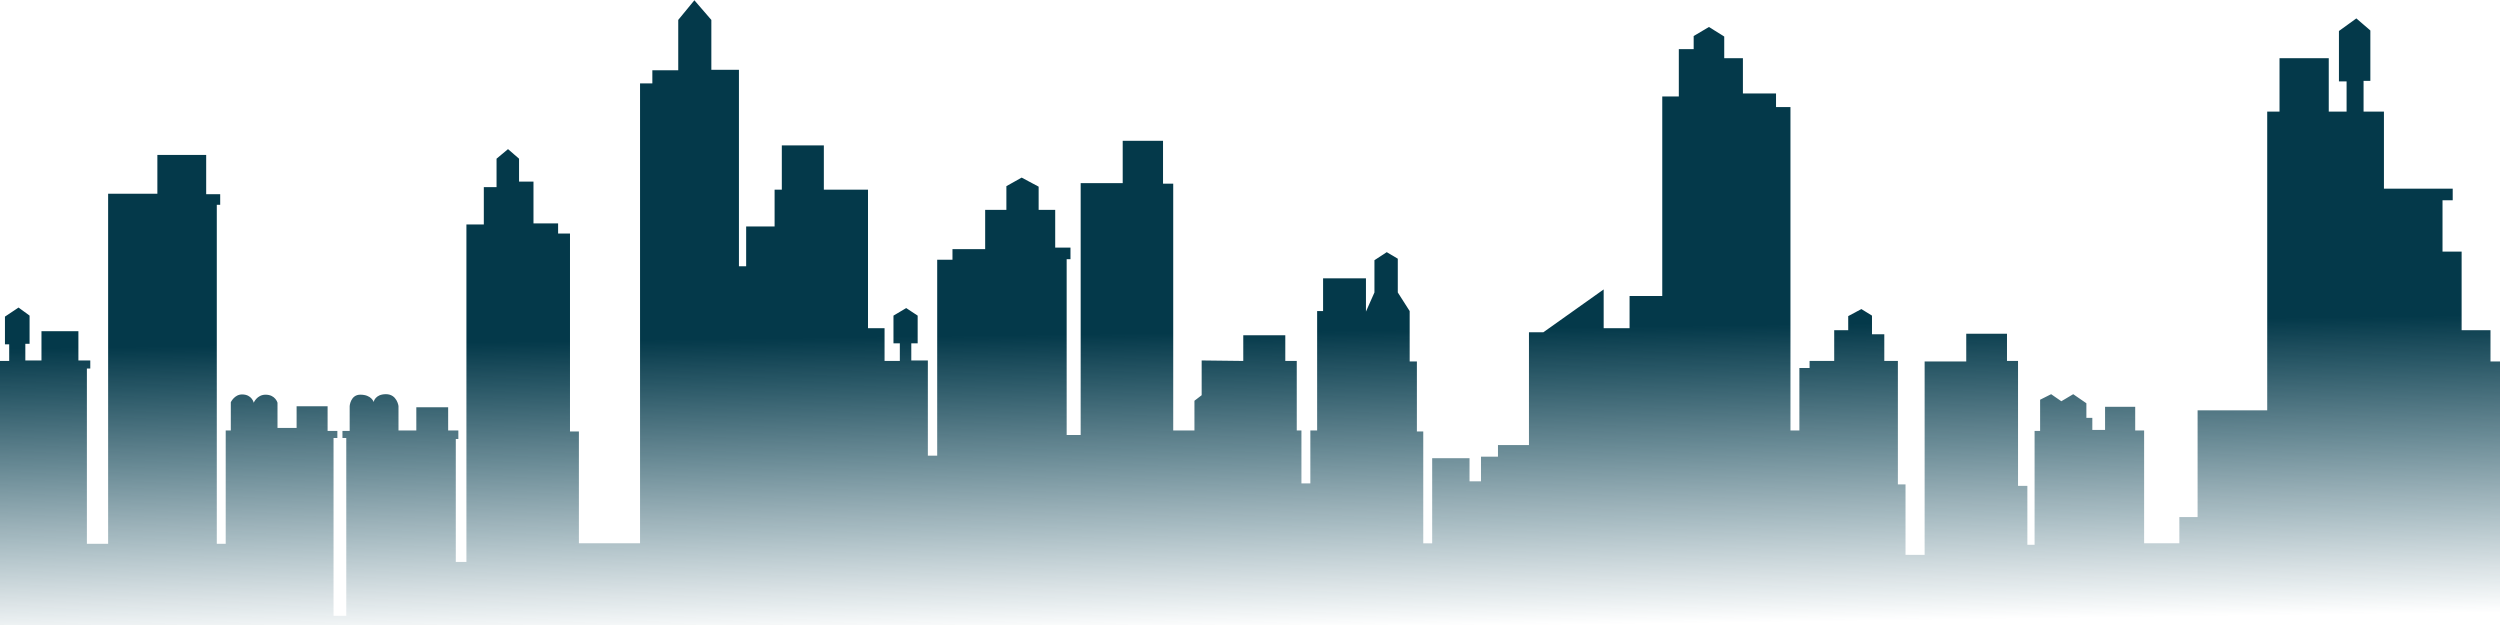
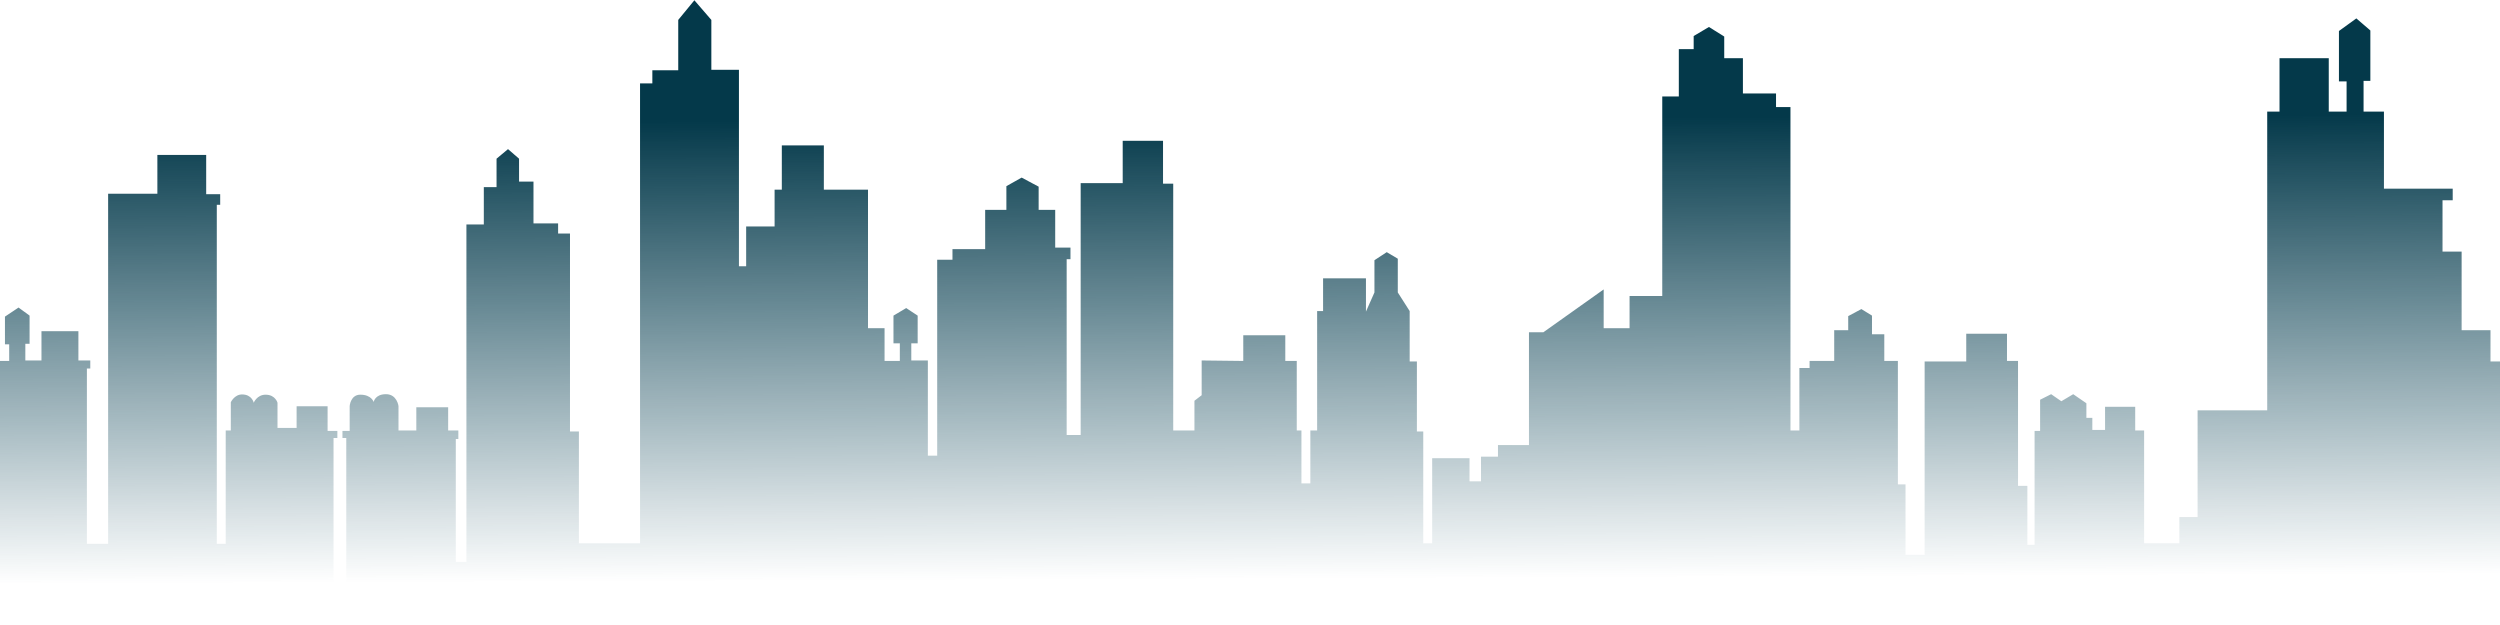
<svg xmlns="http://www.w3.org/2000/svg" xmlns:xlink="http://www.w3.org/1999/xlink" width="260mm" height="65mm" viewBox="0 0 260 65" version="1.1" id="svg1" xml:space="preserve">
  <defs id="defs1">
    <linearGradient id="linearGradient10">
      <stop style="stop-color:#04394a;stop-opacity:1;" offset="0" id="stop10" />
      <stop style="stop-color:#043f53;stop-opacity:0;" offset="1" id="stop11" />
    </linearGradient>
-     <linearGradient xlink:href="#linearGradient10" id="linearGradient11" x1="123.979" y1="49.706" x2="124.396" y2="80.629" gradientUnits="userSpaceOnUse" gradientTransform="translate(-0.4389231,-15.10224)" />
+     <linearGradient xlink:href="#linearGradient10" id="linearGradient11" x1="123.979" y1="27.522" x2="124.178" y2="75.363" gradientUnits="userSpaceOnUse" gradientTransform="translate(-0.4389231,-15.10224)" />
  </defs>
  <g id="layer1">
    <path d="m 260.865,70.176 v -19.855 h -0.662 v -12.73 h -1.192 v -3.248 h -3.002 v -8.173 h -1.987 v -5.344 h 1.06 v -1.205 h -7.152 v -8.015 h -2.119 V 8.41 h 0.706 V 3.171 l -1.457,-1.257 -1.81,1.31 v 5.239 h 0.795 v 3.143 h -1.854 V 6.053 h -5.121 v 5.553 h -1.28 v 31.066 h -7.24 v 11.106 h -1.898 v 2.724 h -3.664 v -10.792 -0.943 h -0.927 v -2.462 h -3.135 v 2.41 h -1.324 v -1.257 h -0.618 v -1.519 l -1.369,-0.943 -1.236,0.733 -1.06,-0.733 -1.148,0.576 v 3.248 h -0.574 v 11.84 h -0.751 v -6.129 h -0.971 v -12.992 h -1.148 v -2.829 h -4.238 v 2.881 h -4.327 v 20.117 h -1.987 v -7.334 h -0.795 v -12.835 h -1.413 v -2.777 h -1.28 v -1.938 l -1.104,-0.681 -1.369,0.733 v 1.467 h -1.457 v 3.196 h -2.561 v 0.733 h -1.06 v 6.496 H 186.208 V 11.134 h -1.501 V 9.72 h -3.444 V 6.053 h -1.943 v -2.253 l -1.589,-0.995 -1.589,0.943 v 1.362 h -1.545 v 4.925 h -1.722 v 20.746 h -3.4 v 3.353 h -2.693 v -4.034 l -6.269,4.453 h -1.501 v 11.735 h -3.223 v 1.205 h -1.766 v 2.567 h -1.192 v -2.41 h -3.885 v 8.854 h -0.927 v -11.63 h -0.662 v -7.282 h -0.751 v -5.239 l -1.236,-1.938 v -3.51 l -1.148,-0.681 -1.28,0.838 v 3.353 l -0.883,1.991 v -3.458 h -4.459 v 3.405 h -0.618 v 12.416 h -0.706 v 5.501 h -0.927 v -5.501 h -0.486 v -7.23 h -1.192 v -2.672 h -4.371 v 2.672 l -4.327,-0.052 v 3.615 l -0.751,0.576 v 3.091 h -2.207 v -25.67 h -1.06 v -4.453 h -4.194 v 4.401 h -4.371 v 26.194 h -1.457 v -18.284 h 0.397 v -1.205 h -1.589 v -3.929 h -1.722 v -2.41 l -1.766,-0.943 -1.589,0.891 v 2.462 h -2.207 v 4.086 h -3.4 v 1.1 h -1.589 v 20.379 H 96.497 v -9.901 h -1.722 v -1.781 h 0.662 v -2.881 l -1.192,-0.786 -1.324,0.786 v 2.881 h 0.662 v 1.834 H 91.994 v -3.405 h -1.722 v -14.407 h -4.592 v -4.61 h -4.371 v 4.61 h -0.751 v 3.824 h -2.958 v 4.139 H 76.85 V 7.258 h -2.87 v -5.186 L 72.215,0.028 70.537,2.071 v 5.239 h -2.693 v 1.362 h -1.28 V 56.503 h -6.358 v -11.63 h -0.927 v -20.589 h -1.236 v -1.048 h -2.561 v -4.348 H 53.981 V 16.504 l -1.148,-0.995 -1.192,0.995 v 2.96 h -1.324 v 3.877 h -1.81 v 35.1 h -1.104 v -12.783 h 0.265 v -0.891 h -1.06 v -2.41 h -3.311 v 2.41 h -1.854 v -2.541 c 0,0 -0.154,-1.231 -1.302,-1.231 -1.148,0 -1.28,0.812 -1.28,0.812 0,0 -0.221,-0.76 -1.391,-0.76 -1.015,0 -1.104,1.179 -1.104,1.179 v 2.593 h -0.751 v 0.733 h 0.397 v 18.493 h -1.324 v -18.493 h 0.397 v -0.733 h -1.015 v -2.567 h -3.223 v 2.253 h -1.987 v -2.619 c 0,0 -0.221,-0.838 -1.236,-0.838 -0.905,0 -1.236,0.838 -1.236,0.838 0,0 -0.177,-0.864 -1.214,-0.864 -0.795,0 -1.17,0.812 -1.17,0.812 v 2.934 h -0.53 v 11.787 h -0.927 v -35.257 h 0.353 v -1.1 H 21.443 V 16.111 h -5.077 v 4.034 h -5.121 v 36.41 H 9.037 v -18.231 h 0.353 v -0.838 h -1.236 v -3.039 h -3.841 v 3.039 h -1.678 v -1.729 h 0.441 v -2.934 l -1.148,-0.838 -1.413,0.943 v 2.881 h 0.441 v 1.729 h -1.457 v 32.586 H 260.821" style="fill:url(#linearGradient11);fill-opacity:1;fill-rule:nonzero;stroke:none;stroke-width:0.038" id="path76" />
  </g>
</svg>
